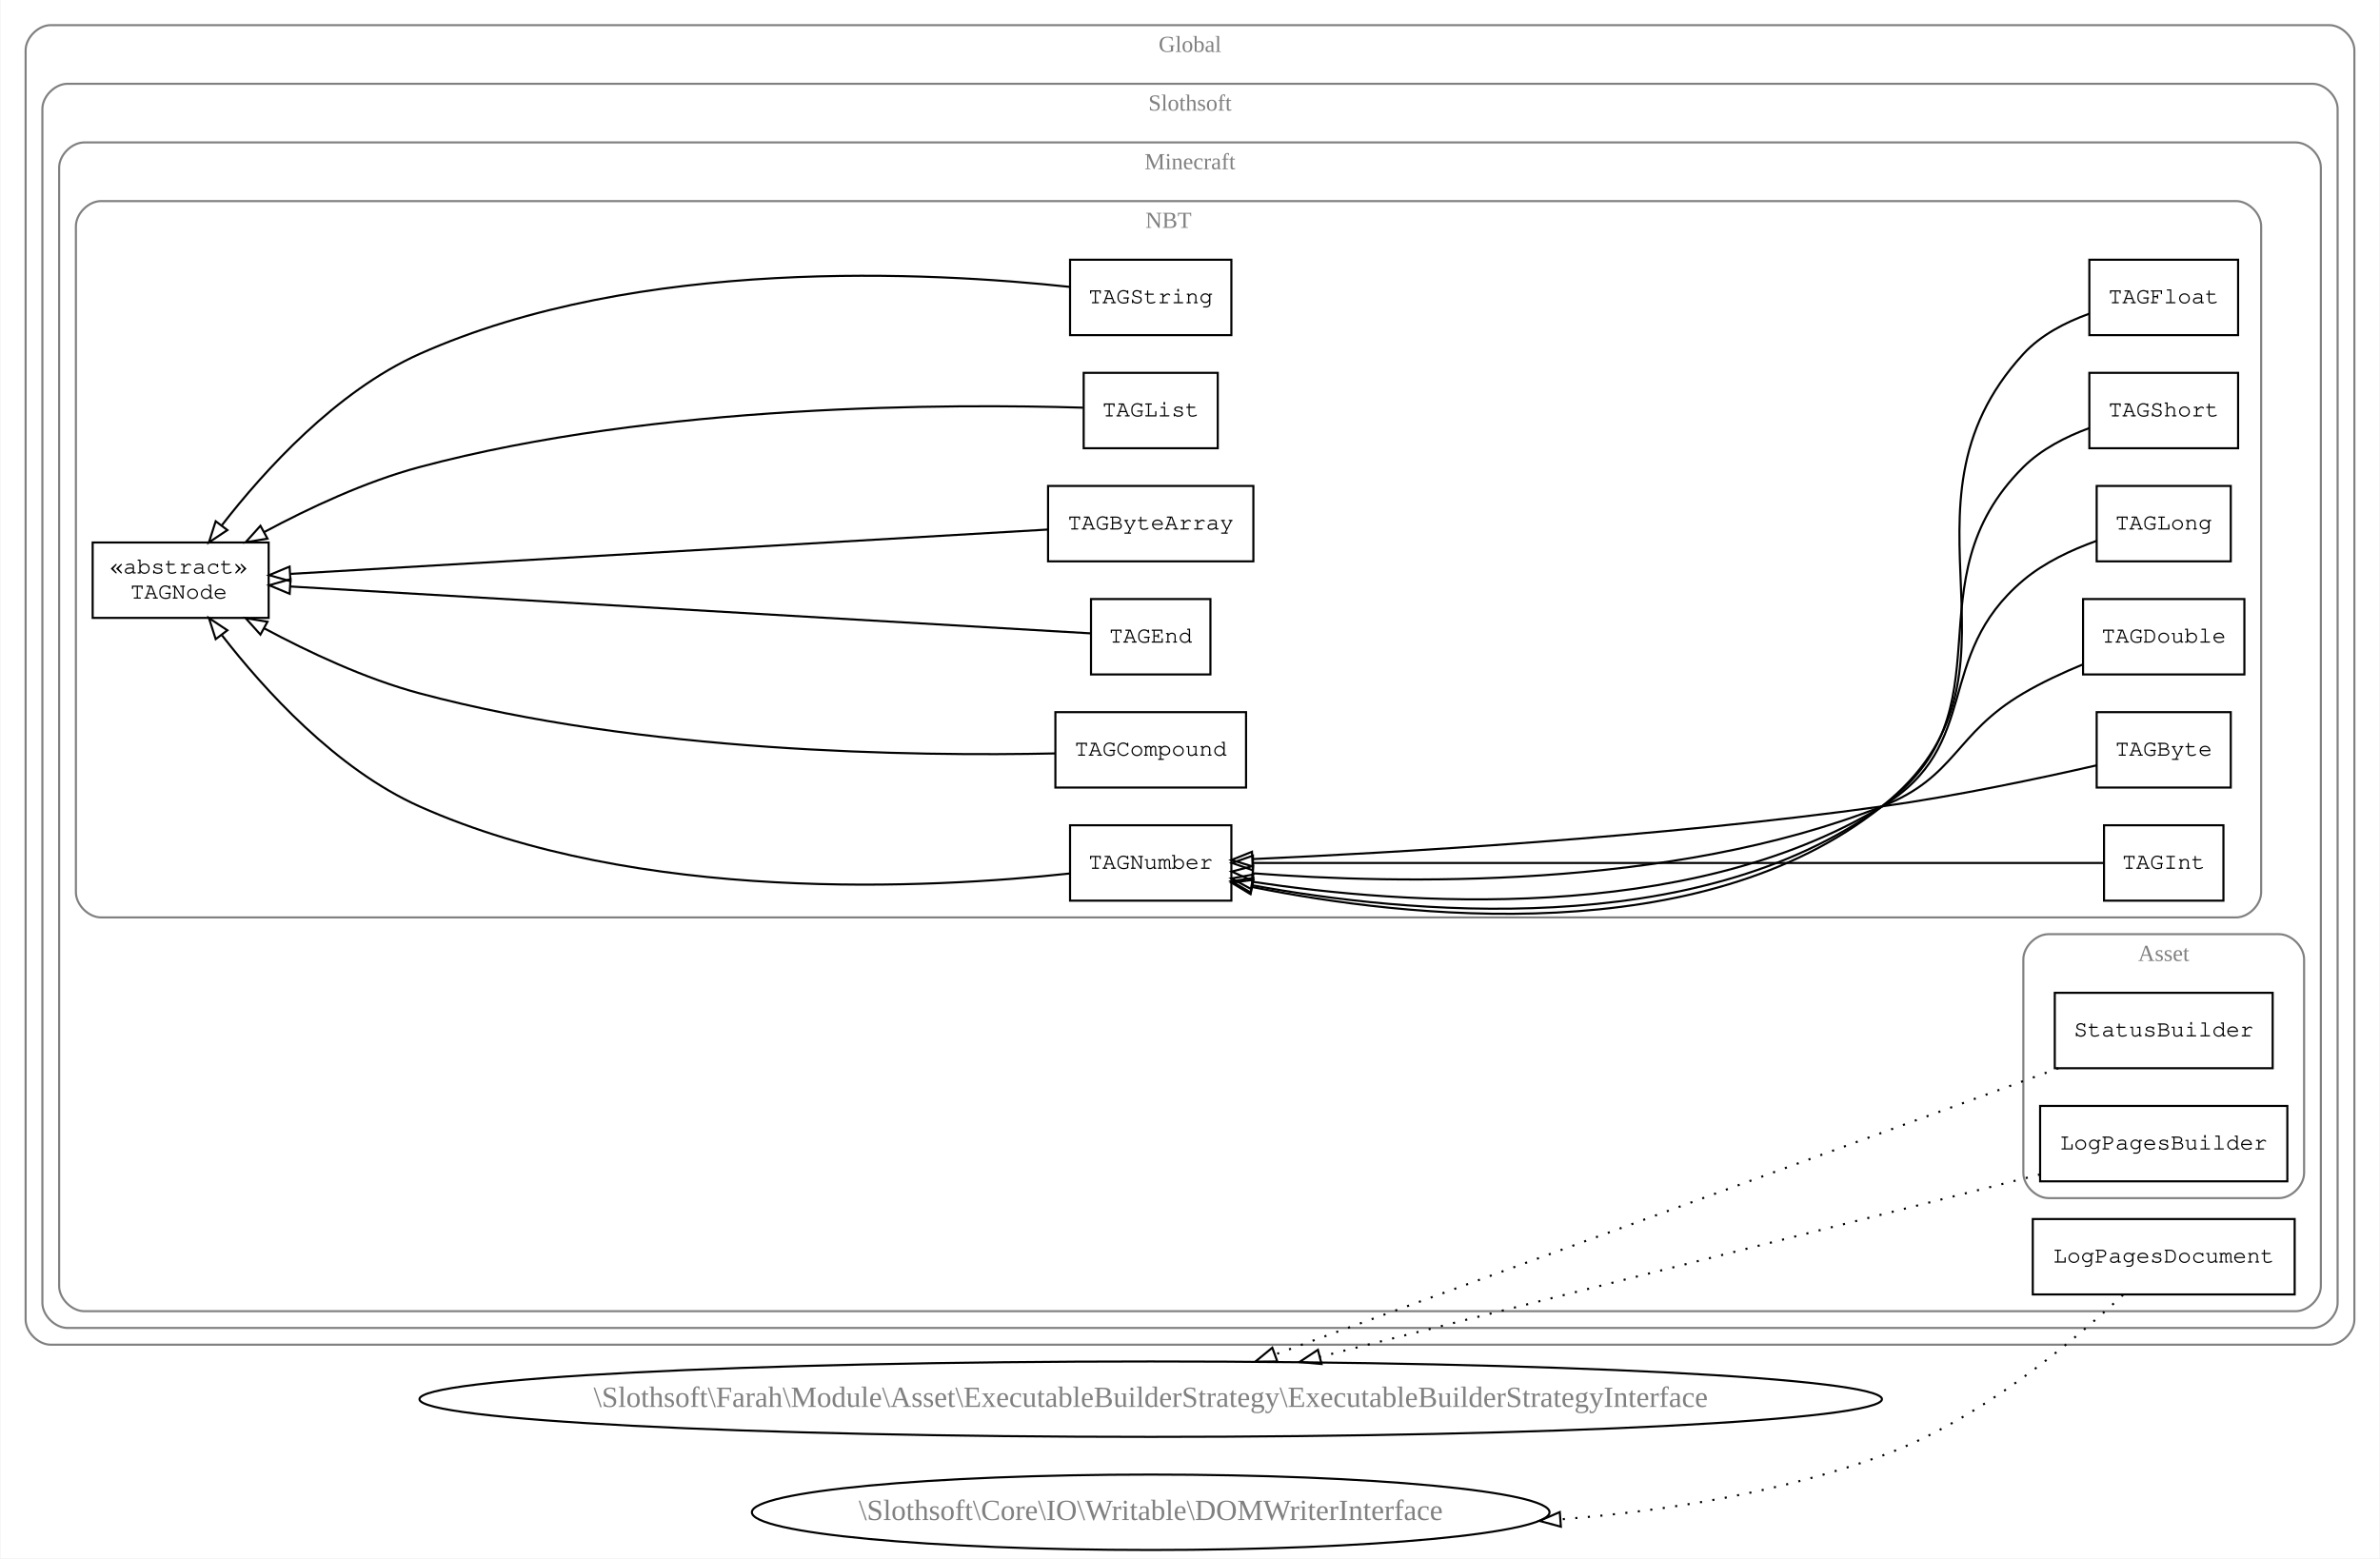
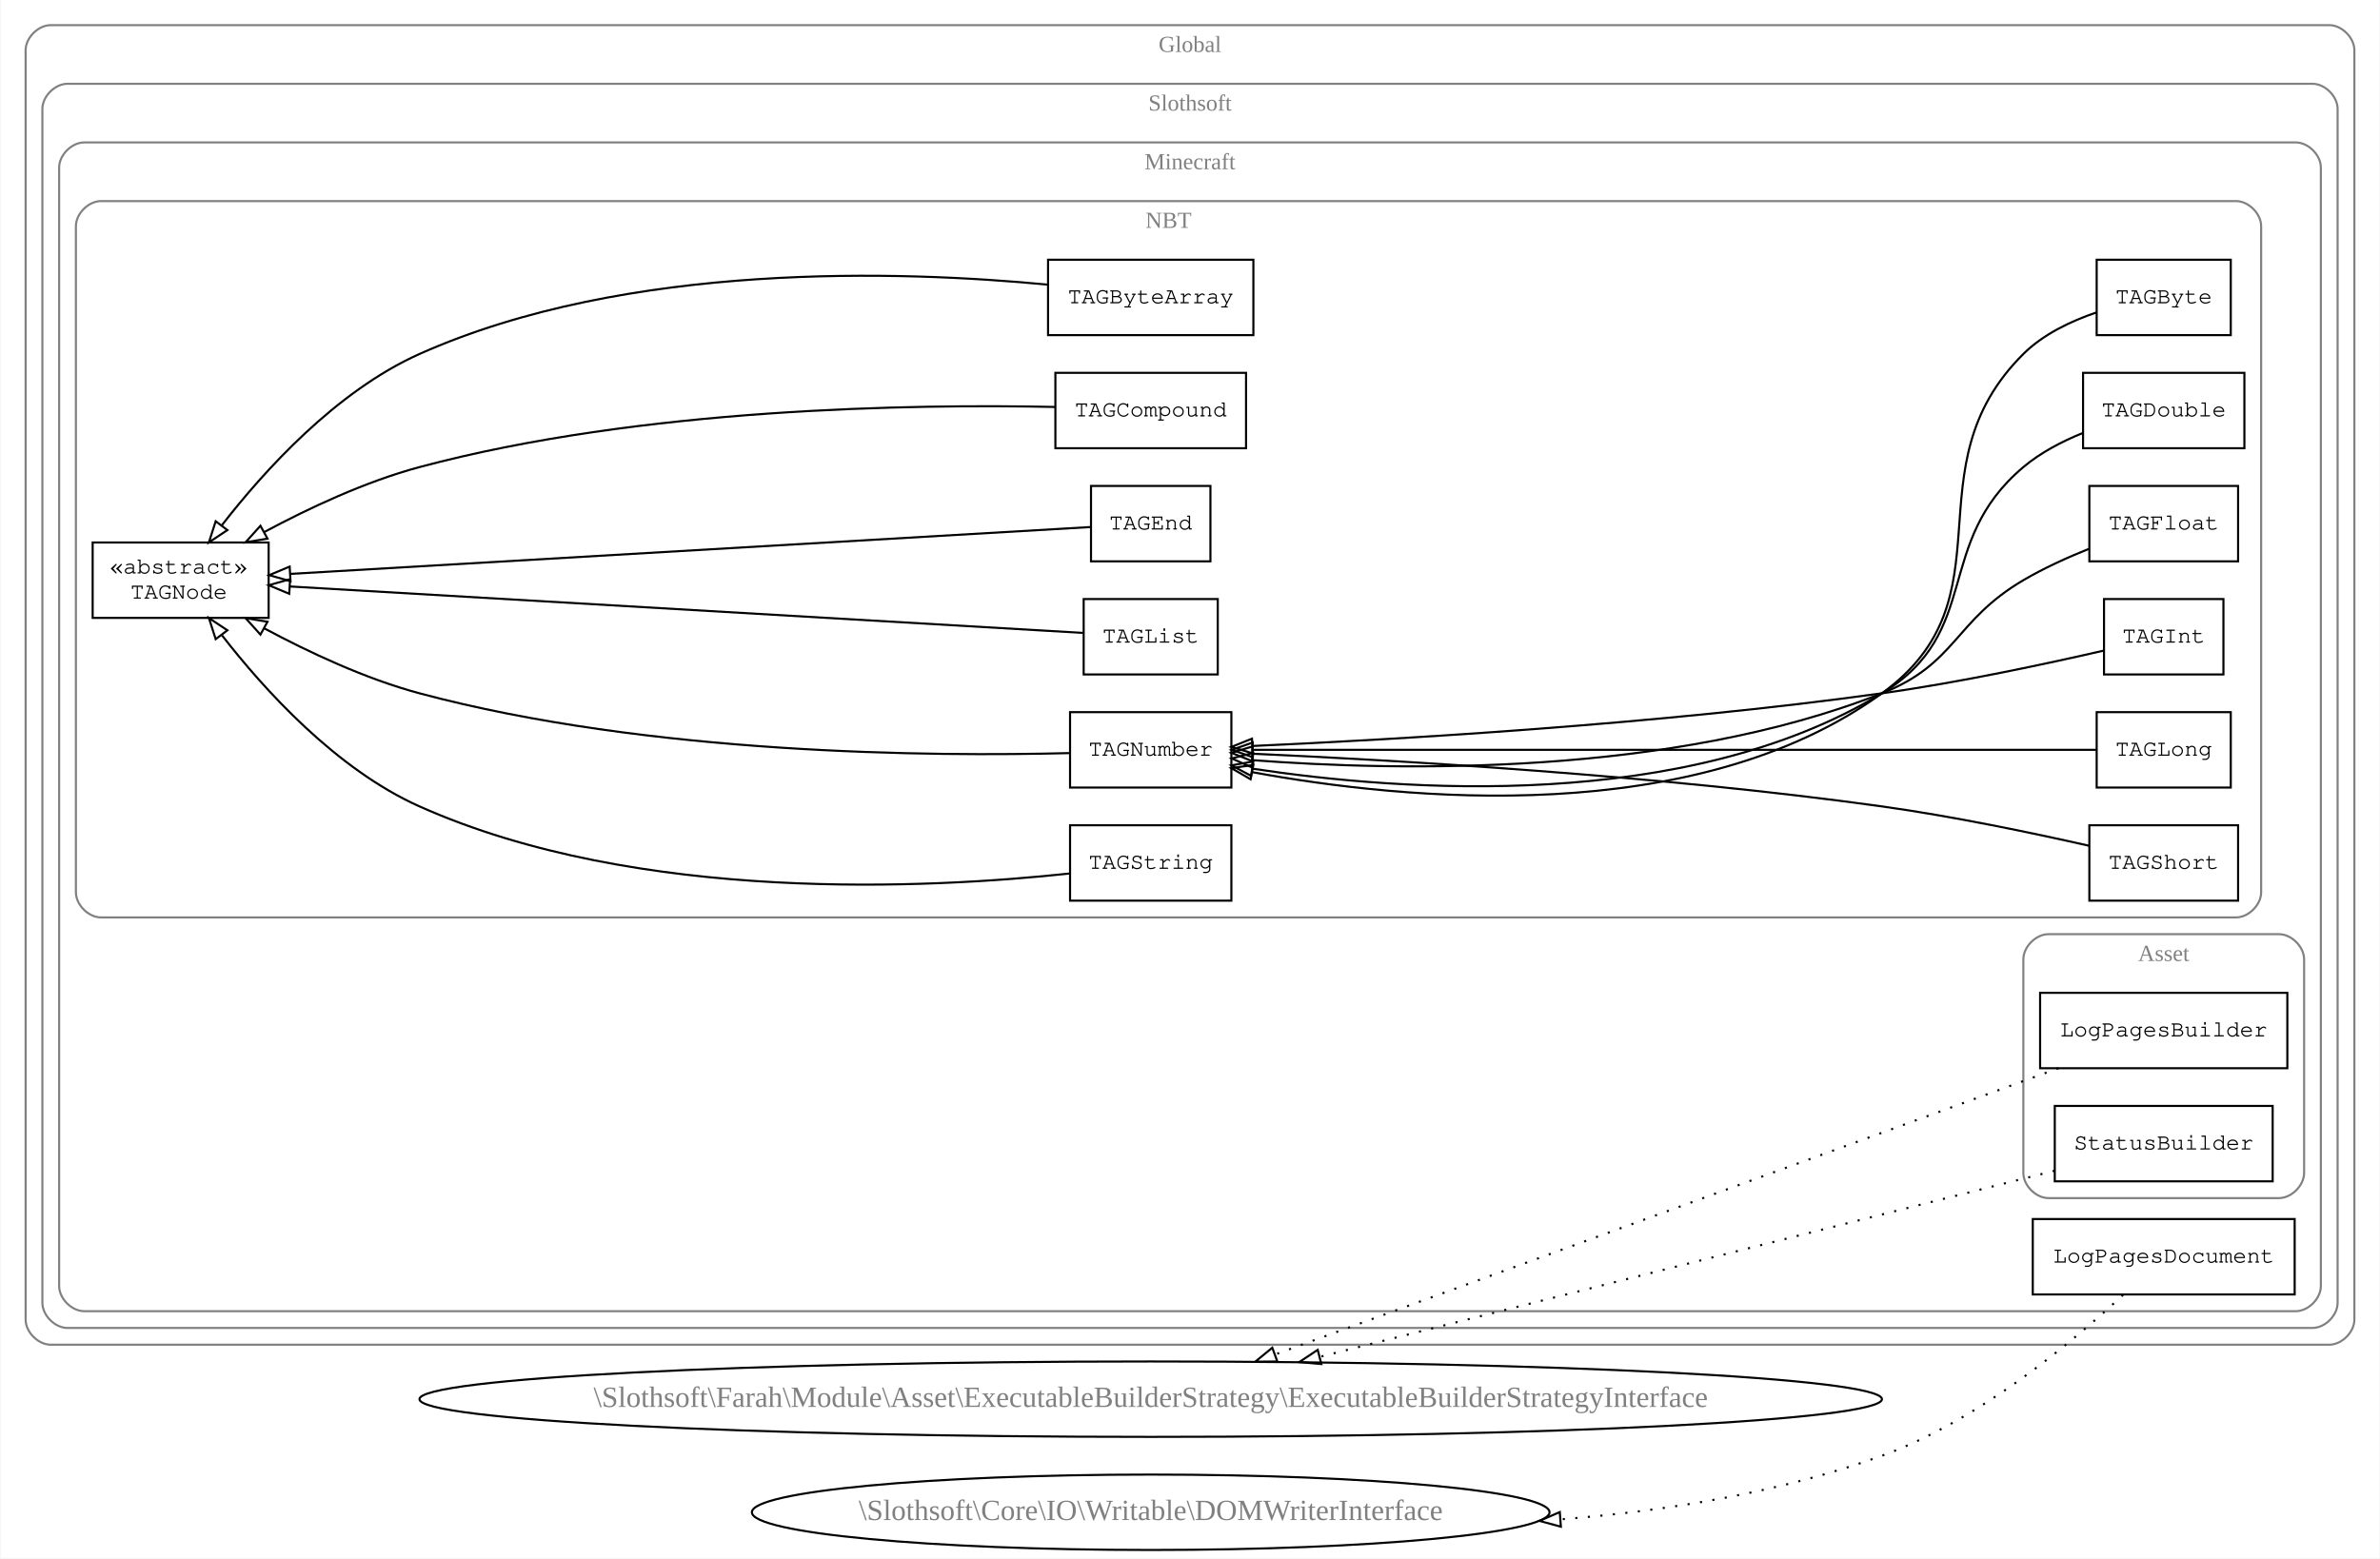
<svg xmlns="http://www.w3.org/2000/svg" width="1136pt" height="744pt" viewBox="0.00 0.00 1135.54 744.00">
  <g id="graph0" class="graph" transform="scale(1 1) rotate(0) translate(4 740)">
    <polygon fill="white" stroke="none" points="-4,4 -4,-740 1131.54,-740 1131.54,4 -4,4" />
    <g id="clust1" class="cluster">
      <path fill="none" stroke="gray" d="M20,-98C20,-98 1107.54,-98 1107.54,-98 1113.54,-98 1119.54,-104 1119.54,-110 1119.54,-110 1119.54,-716 1119.54,-716 1119.54,-722 1113.54,-728 1107.54,-728 1107.54,-728 20,-728 20,-728 14,-728 8,-722 8,-716 8,-716 8,-110 8,-110 8,-104 14,-98 20,-98" />
      <text text-anchor="middle" x="563.769" y="-715.2" font-family="Times New Roman,serif" font-size="11.00" fill="gray">Global</text>
    </g>
    <g id="clust2" class="cluster">
      <path fill="none" stroke="gray" d="M28,-106C28,-106 1099.54,-106 1099.54,-106 1105.54,-106 1111.54,-112 1111.54,-118 1111.54,-118 1111.54,-688 1111.54,-688 1111.54,-694 1105.54,-700 1099.54,-700 1099.54,-700 28,-700 28,-700 22,-700 16,-694 16,-688 16,-688 16,-118 16,-118 16,-112 22,-106 28,-106" />
      <text text-anchor="middle" x="563.769" y="-687.2" font-family="Times New Roman,serif" font-size="11.00" fill="gray">Slothsoft</text>
    </g>
    <g id="clust3" class="cluster">
      <path fill="none" stroke="gray" d="M36,-114C36,-114 1091.54,-114 1091.54,-114 1097.54,-114 1103.54,-120 1103.54,-126 1103.54,-126 1103.54,-660 1103.54,-660 1103.54,-666 1097.54,-672 1091.54,-672 1091.54,-672 36,-672 36,-672 30,-672 24,-666 24,-660 24,-660 24,-126 24,-126 24,-120 30,-114 36,-114" />
      <text text-anchor="middle" x="563.769" y="-659.2" font-family="Times New Roman,serif" font-size="11.00" fill="gray">Minecraft</text>
    </g>
    <g id="clust4" class="cluster">
+       <path fill="none" stroke="gray" d="M973.538,-168C973.538,-168 1083.54,-168 1083.54,-168 1089.54,-168 1095.54,-174 1095.54,-180 1095.54,-180 1095.54,-282 1095.54,-282 1095.54,-288 1089.54,-294 1083.54,-294 1083.54,-294 973.538,-294 973.538,-294 967.538,-294 961.538,-288 961.538,-282 961.538,-282 961.538,-180 961.538,-180 961.538,-174 967.538,-168 973.538,-168" />
+       <text text-anchor="middle" x="1028.54" y="-281.2" font-family="Times New Roman,serif" font-size="11.00" fill="gray">Asset</text>
+     </g>
+     <g id="clust5" class="cluster">
      <path fill="none" stroke="gray" d="M44,-302C44,-302 1063.04,-302 1063.04,-302 1069.04,-302 1075.04,-308 1075.04,-314 1075.04,-314 1075.04,-632 1075.04,-632 1075.04,-638 1069.04,-644 1063.04,-644 1063.04,-644 44,-644 44,-644 38,-644 32,-638 32,-632 32,-632 32,-314 32,-314 32,-308 38,-302 44,-302" />
      <text text-anchor="middle" x="553.519" y="-631.2" font-family="Times New Roman,serif" font-size="11.00" fill="gray">NBT</text>
    </g>
-     <g id="clust5" class="cluster">
-       <path fill="none" stroke="gray" d="M973.538,-168C973.538,-168 1083.54,-168 1083.54,-168 1089.54,-168 1095.54,-174 1095.54,-180 1095.54,-180 1095.54,-282 1095.54,-282 1095.54,-288 1089.54,-294 1083.54,-294 1083.54,-294 973.538,-294 973.538,-294 967.538,-294 961.538,-288 961.538,-282 961.538,-282 961.538,-180 961.538,-180 961.538,-174 967.538,-168 973.538,-168" />
-       <text text-anchor="middle" x="1028.54" y="-281.2" font-family="Times New Roman,serif" font-size="11.00" fill="gray">Asset</text>
-     </g>
    <g id="node1" class="node">
-       <polygon fill="none" stroke="black" points="1064.04,-616 993.038,-616 993.038,-580 1064.04,-580 1064.04,-616" />
-       <text text-anchor="middle" x="1028.54" y="-595.2" font-family="Courier,monospace" font-size="11.00">TAGFloat</text>
-     </g>
-     <g id="node11" class="node">
-       <polygon fill="none" stroke="black" points="583.519,-346 506.519,-346 506.519,-310 583.519,-310 583.519,-346" />
-       <text text-anchor="middle" x="545.019" y="-325.2" font-family="Courier,monospace" font-size="11.00">TAGNumber</text>
-     </g>
-     <g id="edge1" class="edge">
-       <path fill="none" stroke="black" d="M992.867,-590.178C981.575,-586.112 969.827,-580.029 961.538,-571 893.52,-496.908 972.707,-417.668 894.038,-355 807.231,-285.849 666.52,-301.818 593.453,-316.511" />
-       <polygon fill="none" stroke="black" points="592.678,-313.097 583.605,-318.567 594.109,-319.949 592.678,-313.097" />
-     </g>
-     <g id="node2" class="node">
-       <polygon fill="none" stroke="black" points="1064.04,-562 993.038,-562 993.038,-526 1064.04,-526 1064.04,-562" />
-       <text text-anchor="middle" x="1028.54" y="-541.2" font-family="Courier,monospace" font-size="11.00">TAGShort</text>
-     </g>
-     <g id="edge2" class="edge">
-       <path fill="none" stroke="black" d="M992.984,-535.613C981.834,-531.512 970.145,-525.551 961.538,-517 906.206,-462.024 957.215,-400.746 894.038,-355 804.564,-290.212 666.059,-303.999 593.712,-317.311" />
-       <polygon fill="none" stroke="black" points="592.694,-313.943 583.532,-319.262 594.012,-320.817 592.694,-313.943" />
-     </g>
-     <g id="node3" class="node">
-       <polygon fill="none" stroke="black" points="124,-481 40,-481 40,-445 124,-445 124,-481" />
-       <text text-anchor="start" x="48" y="-466.2" font-family="Courier,monospace" font-size="11.00">«abstract»</text>
-       <text text-anchor="start" x="58" y="-454.2" font-family="Courier,monospace" font-size="11.00">TAGNode</text>
-     </g>
-     <g id="node4" class="node">
-       <polygon fill="none" stroke="black" points="1060.54,-508 996.538,-508 996.538,-472 1060.54,-472 1060.54,-508" />
-       <text text-anchor="middle" x="1028.54" y="-487.2" font-family="Courier,monospace" font-size="11.00">TAGLong</text>
-     </g>
-     <g id="edge3" class="edge">
-       <path fill="none" stroke="black" d="M996.449,-481.764C984.613,-477.539 971.573,-471.457 961.538,-463 918.254,-426.524 942.447,-384.335 894.038,-355 800.057,-298.049 664.604,-308.231 593.583,-319.016" />
-       <polygon fill="none" stroke="black" points="592.912,-315.579 583.585,-320.604 594.01,-322.492 592.912,-315.579" />
-     </g>
-     <g id="node5" class="node">
-       <polygon fill="none" stroke="black" points="583.519,-616 506.519,-616 506.519,-580 583.519,-580 583.519,-616" />
-       <text text-anchor="middle" x="545.019" y="-595.2" font-family="Courier,monospace" font-size="11.00">TAGString</text>
-     </g>
-     <g id="edge4" class="edge">
-       <path fill="none" stroke="black" d="M506.472,-603.019C440.431,-610.169 300.578,-617.714 196,-571 156.153,-553.2 121.775,-515.143 101.721,-489.305" />
-       <polygon fill="none" stroke="black" points="104.306,-486.921 95.482,-481.057 98.724,-491.144 104.306,-486.921" />
-     </g>
-     <g id="node6" class="node">
-       <polygon fill="none" stroke="black" points="577.019,-562 513.019,-562 513.019,-526 577.019,-526 577.019,-562" />
-       <text text-anchor="middle" x="545.019" y="-541.2" font-family="Courier,monospace" font-size="11.00">TAGList</text>
-     </g>
-     <g id="edge5" class="edge">
-       <path fill="none" stroke="black" d="M512.651,-545.367C450.869,-547.234 309.567,-547.407 196,-517 170.203,-510.093 143.148,-497.383 121.981,-486.029" />
-       <polygon fill="none" stroke="black" points="123.445,-482.84 112.994,-481.101 120.079,-488.978 123.445,-482.84" />
-     </g>
-     <g id="node7" class="node">
-       <polygon fill="none" stroke="black" points="594.019,-508 496.019,-508 496.019,-472 594.019,-472 594.019,-508" />
-       <text text-anchor="middle" x="545.019" y="-487.2" font-family="Courier,monospace" font-size="11.00">TAGByteArray</text>
-     </g>
-     <g id="edge6" class="edge">
-       <path fill="none" stroke="black" d="M495.987,-487.187C408.582,-482.068 224.288,-471.275 134.435,-466.012" />
-       <polygon fill="none" stroke="black" points="134.406,-462.505 124.218,-465.414 133.996,-469.493 134.406,-462.505" />
-     </g>
-     <g id="node8" class="node">
-       <polygon fill="none" stroke="black" points="1067.04,-454 990.038,-454 990.038,-418 1067.04,-418 1067.04,-454" />
-       <text text-anchor="middle" x="1028.54" y="-433.2" font-family="Courier,monospace" font-size="11.00">TAGDouble</text>
-     </g>
-     <g id="edge7" class="edge">
-       <path fill="none" stroke="black" d="M989.988,-422.81C980.448,-418.877 970.396,-414.208 961.538,-409 928.42,-389.527 929.772,-369.11 894.038,-355 792.976,-315.093 662.765,-317.841 593.808,-323.071" />
-       <polygon fill="none" stroke="black" points="593.37,-319.595 583.685,-323.891 593.935,-326.572 593.37,-319.595" />
-     </g>
-     <g id="node9" class="node">
-       <polygon fill="none" stroke="black" points="1060.54,-400 996.538,-400 996.538,-364 1060.54,-364 1060.54,-400" />
-       <text text-anchor="middle" x="1028.54" y="-379.2" font-family="Courier,monospace" font-size="11.00">TAGByte</text>
-     </g>
-     <g id="edge9" class="edge">
-       <path fill="none" stroke="black" d="M996.433,-374.587C969.494,-368.437 929.402,-359.929 894.038,-355 787.355,-340.13 661.048,-332.893 593.794,-329.858" />
-       <polygon fill="none" stroke="black" points="593.664,-326.349 583.52,-329.407 593.356,-333.342 593.664,-326.349" />
-     </g>
-     <g id="node10" class="node">
-       <polygon fill="none" stroke="black" points="573.519,-454 516.519,-454 516.519,-418 573.519,-418 573.519,-454" />
-       <text text-anchor="middle" x="545.019" y="-433.2" font-family="Courier,monospace" font-size="11.00">TAGEnd</text>
-     </g>
-     <g id="edge12" class="edge">
-       <path fill="none" stroke="black" d="M516.218,-437.628C440.899,-442.039 232.03,-454.272 134.459,-459.986" />
-       <polygon fill="none" stroke="black" points="134.027,-456.505 124.249,-460.584 134.437,-463.493 134.027,-456.505" />
-     </g>
-     <g id="edge13" class="edge">
-       <path fill="none" stroke="black" d="M506.472,-322.981C440.431,-315.831 300.578,-308.286 196,-355 156.153,-372.8 121.775,-410.857 101.721,-436.695" />
-       <polygon fill="none" stroke="black" points="98.724,-434.856 95.482,-444.943 104.306,-439.079 98.724,-434.856" />
-     </g>
-     <g id="node12" class="node">
-       <polygon fill="none" stroke="black" points="590.519,-400 499.519,-400 499.519,-364 590.519,-364 590.519,-400" />
-       <text text-anchor="middle" x="545.019" y="-379.2" font-family="Courier,monospace" font-size="11.00">TAGCompound</text>
-     </g>
-     <g id="edge14" class="edge">
-       <path fill="none" stroke="black" d="M499.47,-380.295C432.416,-378.875 302.103,-380.591 196,-409 170.203,-415.907 143.148,-428.617 121.981,-439.971" />
-       <polygon fill="none" stroke="black" points="120.079,-437.022 112.994,-444.899 123.445,-443.16 120.079,-437.022" />
-     </g>
-     <g id="node13" class="node">
-       <polygon fill="none" stroke="black" points="1057.04,-346 1000.04,-346 1000.04,-310 1057.04,-310 1057.04,-346" />
-       <text text-anchor="middle" x="1028.54" y="-325.2" font-family="Courier,monospace" font-size="11.00">TAGInt</text>
-     </g>
-     <g id="edge15" class="edge">
-       <path fill="none" stroke="black" d="M999.92,-328C920.98,-328 693.664,-328 593.912,-328" />
-       <polygon fill="none" stroke="black" points="593.813,-324.5 583.813,-328 593.813,-331.5 593.813,-324.5" />
-     </g>
-     <g id="node14" class="node">
-       <polygon fill="none" stroke="black" points="1080.54,-266 976.538,-266 976.538,-230 1080.54,-230 1080.54,-266" />
-       <text text-anchor="middle" x="1028.54" y="-245.2" font-family="Courier,monospace" font-size="11.00">StatusBuilder</text>
+       <polygon fill="none" stroke="black" points="1087.54,-266 969.538,-266 969.538,-230 1087.54,-230 1087.54,-266" />
+       <text text-anchor="middle" x="1028.54" y="-245.2" font-family="Courier,monospace" font-size="11.00">LogPagesBuilder</text>
    </g>
    <g id="node17" class="node">
      <ellipse fill="none" stroke="black" cx="545.019" cy="-72" rx="349.038" ry="18" />
      <text text-anchor="middle" x="545.019" y="-68.3" font-family="Times New Roman,serif" font-size="14.00" fill="gray">\Slothsoft\Farah\Module\Asset\ExecutableBuilderStrategy\ExecutableBuilderStrategyInterface</text>
    </g>
-     <g id="edge8" class="edge">
+     <g id="edge1" class="edge">
      <path fill="none" stroke="black" stroke-dasharray="1,5" d="M978.27,-229.992C888.82,-197.297 700.129,-128.329 604.386,-93.334" />
      <polygon fill="none" stroke="black" points="605.453,-89.997 594.859,-89.851 603.049,-96.572 605.453,-89.997" />
    </g>
-     <g id="node15" class="node">
-       <polygon fill="none" stroke="black" points="1087.54,-212 969.538,-212 969.538,-176 1087.54,-176 1087.54,-212" />
-       <text text-anchor="middle" x="1028.54" y="-191.2" font-family="Courier,monospace" font-size="11.00">LogPagesBuilder</text>
+     <g id="node2" class="node">
+       <polygon fill="none" stroke="black" points="1080.54,-212 976.538,-212 976.538,-176 1080.54,-176 1080.54,-212" />
+       <text text-anchor="middle" x="1028.54" y="-191.2" font-family="Courier,monospace" font-size="11.00">StatusBuilder</text>
+     </g>
+     <g id="edge2" class="edge">
+       <path fill="none" stroke="black" stroke-dasharray="1,5" d="M976.463,-181.059C892.605,-159.813 725.136,-117.382 625.612,-92.166" />
+       <polygon fill="none" stroke="black" points="626.455,-88.769 615.901,-89.706 624.735,-95.555 626.455,-88.769" />
+     </g>
+     <g id="node3" class="node">
+       <polygon fill="none" stroke="black" points="1060.54,-616 996.538,-616 996.538,-580 1060.54,-580 1060.54,-616" />
+       <text text-anchor="middle" x="1028.54" y="-595.2" font-family="Courier,monospace" font-size="11.00">TAGByte</text>
+     </g>
+     <g id="node13" class="node">
+       <polygon fill="none" stroke="black" points="583.519,-400 506.519,-400 506.519,-364 583.519,-364 583.519,-400" />
+       <text text-anchor="middle" x="545.019" y="-379.2" font-family="Courier,monospace" font-size="11.00">TAGNumber</text>
+     </g>
+     <g id="edge4" class="edge">
+       <path fill="none" stroke="black" d="M996.377,-590.811C984.252,-586.702 971.023,-580.424 961.538,-571 906.206,-516.024 957.215,-454.746 894.038,-409 804.564,-344.212 666.059,-357.999 593.712,-371.311" />
+       <polygon fill="none" stroke="black" points="592.694,-367.943 583.532,-373.262 594.012,-374.817 592.694,-367.943" />
+     </g>
+     <g id="node4" class="node">
+       <polygon fill="none" stroke="black" points="594.019,-616 496.019,-616 496.019,-580 594.019,-580 594.019,-616" />
+       <text text-anchor="middle" x="545.019" y="-595.2" font-family="Courier,monospace" font-size="11.00">TAGByteArray</text>
+     </g>
+     <g id="node12" class="node">
+       <polygon fill="none" stroke="black" points="124,-481 40,-481 40,-445 124,-445 124,-481" />
+       <text text-anchor="start" x="48" y="-466.2" font-family="Courier,monospace" font-size="11.00">«abstract»</text>
+       <text text-anchor="start" x="58" y="-454.2" font-family="Courier,monospace" font-size="11.00">TAGNode</text>
+     </g>
+     <g id="edge5" class="edge">
+       <path fill="none" stroke="black" d="M495.968,-604.093C426.461,-610.79 295.321,-615.366 196,-571 156.153,-553.2 121.775,-515.143 101.721,-489.305" />
+       <polygon fill="none" stroke="black" points="104.306,-486.921 95.482,-481.057 98.724,-491.144 104.306,-486.921" />
+     </g>
+     <g id="node5" class="node">
+       <polygon fill="none" stroke="black" points="590.519,-562 499.519,-562 499.519,-526 590.519,-526 590.519,-562" />
+       <text text-anchor="middle" x="545.019" y="-541.2" font-family="Courier,monospace" font-size="11.00">TAGCompound</text>
+     </g>
+     <g id="edge6" class="edge">
+       <path fill="none" stroke="black" d="M499.47,-545.705C432.416,-547.125 302.103,-545.409 196,-517 170.203,-510.093 143.148,-497.383 121.981,-486.029" />
+       <polygon fill="none" stroke="black" points="123.445,-482.84 112.994,-481.101 120.079,-488.978 123.445,-482.84" />
+     </g>
+     <g id="node6" class="node">
+       <polygon fill="none" stroke="black" points="1067.04,-562 990.038,-562 990.038,-526 1067.04,-526 1067.04,-562" />
+       <text text-anchor="middle" x="1028.54" y="-541.2" font-family="Courier,monospace" font-size="11.00">TAGDouble</text>
+     </g>
+     <g id="edge7" class="edge">
+       <path fill="none" stroke="black" d="M989.993,-533.31C980.035,-529.282 969.774,-523.941 961.538,-517 918.254,-480.524 942.447,-438.335 894.038,-409 800.057,-352.049 664.604,-362.231 593.583,-373.016" />
+       <polygon fill="none" stroke="black" points="592.912,-369.579 583.585,-374.604 594.01,-376.492 592.912,-369.579" />
+     </g>
+     <g id="node7" class="node">
+       <polygon fill="none" stroke="black" points="573.519,-508 516.519,-508 516.519,-472 573.519,-472 573.519,-508" />
+       <text text-anchor="middle" x="545.019" y="-487.2" font-family="Courier,monospace" font-size="11.00">TAGEnd</text>
+     </g>
+     <g id="edge8" class="edge">
+       <path fill="none" stroke="black" d="M516.218,-488.372C440.899,-483.961 232.03,-471.728 134.459,-466.014" />
+       <polygon fill="none" stroke="black" points="134.437,-462.507 124.249,-465.416 134.027,-469.495 134.437,-462.507" />
+     </g>
+     <g id="node8" class="node">
+       <polygon fill="none" stroke="black" points="1064.04,-508 993.038,-508 993.038,-472 1064.04,-472 1064.04,-508" />
+       <text text-anchor="middle" x="1028.54" y="-487.2" font-family="Courier,monospace" font-size="11.00">TAGFloat</text>
+     </g>
+     <g id="edge9" class="edge">
+       <path fill="none" stroke="black" d="M992.731,-477.926C982.396,-473.772 971.25,-468.71 961.538,-463 928.42,-443.527 929.772,-423.11 894.038,-409 792.976,-369.093 662.765,-371.841 593.808,-377.071" />
+       <polygon fill="none" stroke="black" points="593.37,-373.595 583.685,-377.891 593.935,-380.572 593.37,-373.595" />
+     </g>
+     <g id="node9" class="node">
+       <polygon fill="none" stroke="black" points="1057.04,-454 1000.04,-454 1000.04,-418 1057.04,-418 1057.04,-454" />
+       <text text-anchor="middle" x="1028.54" y="-433.2" font-family="Courier,monospace" font-size="11.00">TAGInt</text>
    </g>
    <g id="edge10" class="edge">
-       <path fill="none" stroke="black" stroke-dasharray="1,5" d="M969.456,-179.284C883.606,-157.533 722.58,-116.734 625.742,-92.199" />
-       <polygon fill="none" stroke="black" points="626.551,-88.793 615.998,-89.73 624.832,-95.579 626.551,-88.793" />
+       <path fill="none" stroke="black" d="M999.838,-429.368C972.955,-423.176 930.924,-414.141 894.038,-409 787.355,-394.13 661.048,-386.893 593.794,-383.858" />
+       <polygon fill="none" stroke="black" points="593.664,-380.349 583.52,-383.407 593.356,-387.342 593.664,-380.349" />
+     </g>
+     <g id="node10" class="node">
+       <polygon fill="none" stroke="black" points="577.019,-454 513.019,-454 513.019,-418 577.019,-418 577.019,-454" />
+       <text text-anchor="middle" x="545.019" y="-433.2" font-family="Courier,monospace" font-size="11.00">TAGList</text>
+     </g>
+     <g id="edge11" class="edge">
+       <path fill="none" stroke="black" d="M512.694,-437.835C434.479,-442.415 230.03,-454.389 134.095,-460.008" />
+       <polygon fill="none" stroke="black" points="133.83,-456.517 124.052,-460.596 134.239,-463.505 133.83,-456.517" />
+     </g>
+     <g id="node11" class="node">
+       <polygon fill="none" stroke="black" points="1060.54,-400 996.538,-400 996.538,-364 1060.54,-364 1060.54,-400" />
+       <text text-anchor="middle" x="1028.54" y="-379.2" font-family="Courier,monospace" font-size="11.00">TAGLong</text>
+     </g>
+     <g id="edge12" class="edge">
+       <path fill="none" stroke="black" d="M996.315,-382C914.276,-382 692.2,-382 593.921,-382" />
+       <polygon fill="none" stroke="black" points="593.684,-378.5 583.684,-382 593.684,-385.5 593.684,-378.5" />
+     </g>
+     <g id="edge13" class="edge">
+       <path fill="none" stroke="black" d="M506.436,-380.459C441.793,-378.787 305.908,-379.573 196,-409 170.203,-415.907 143.148,-428.617 121.981,-439.971" />
+       <polygon fill="none" stroke="black" points="120.079,-437.022 112.994,-444.899 123.445,-443.16 120.079,-437.022" />
+     </g>
+     <g id="node14" class="node">
+       <polygon fill="none" stroke="black" points="1064.04,-346 993.038,-346 993.038,-310 1064.04,-310 1064.04,-346" />
+       <text text-anchor="middle" x="1028.54" y="-325.2" font-family="Courier,monospace" font-size="11.00">TAGShort</text>
+     </g>
+     <g id="edge14" class="edge">
+       <path fill="none" stroke="black" d="M992.883,-336.22C966.052,-342.289 927.88,-350.283 894.038,-355 787.355,-369.87 661.048,-377.107 593.794,-380.142" />
+       <polygon fill="none" stroke="black" points="593.356,-376.658 583.52,-380.593 593.664,-383.651 593.356,-376.658" />
+     </g>
+     <g id="node15" class="node">
+       <polygon fill="none" stroke="black" points="583.519,-346 506.519,-346 506.519,-310 583.519,-310 583.519,-346" />
+       <text text-anchor="middle" x="545.019" y="-325.2" font-family="Courier,monospace" font-size="11.00">TAGString</text>
+     </g>
+     <g id="edge15" class="edge">
+       <path fill="none" stroke="black" d="M506.472,-322.981C440.431,-315.831 300.578,-308.286 196,-355 156.153,-372.8 121.775,-410.857 101.721,-436.695" />
+       <polygon fill="none" stroke="black" points="98.724,-434.856 95.482,-444.943 104.306,-439.079 98.724,-434.856" />
    </g>
    <g id="node16" class="node">
      <polygon fill="none" stroke="black" points="1091.04,-158 966.038,-158 966.038,-122 1091.04,-122 1091.04,-158" />
      <text text-anchor="middle" x="1028.54" y="-137.2" font-family="Courier,monospace" font-size="11.00">LogPagesDocument</text>
    </g>
    <g id="node18" class="node">
      <ellipse fill="none" stroke="black" cx="545.019" cy="-18" rx="190.366" ry="18" />
      <text text-anchor="middle" x="545.019" y="-14.3" font-family="Times New Roman,serif" font-size="14.00" fill="gray">\Slothsoft\Core\IO\Writable\DOMWriterInterface</text>
    </g>
-     <g id="edge11" class="edge">
+     <g id="edge3" class="edge">
      <path fill="none" stroke="black" stroke-dasharray="1,5" d="M1009.13,-121.808C985.004,-99.265 940.301,-61.78 894.038,-45 845.97,-27.565 791.782,-18.69 740.73,-14.626" />
      <polygon fill="none" stroke="black" points="740.795,-11.121 730.564,-13.876 740.28,-18.103 740.795,-11.121" />
    </g>
  </g>
</svg>
